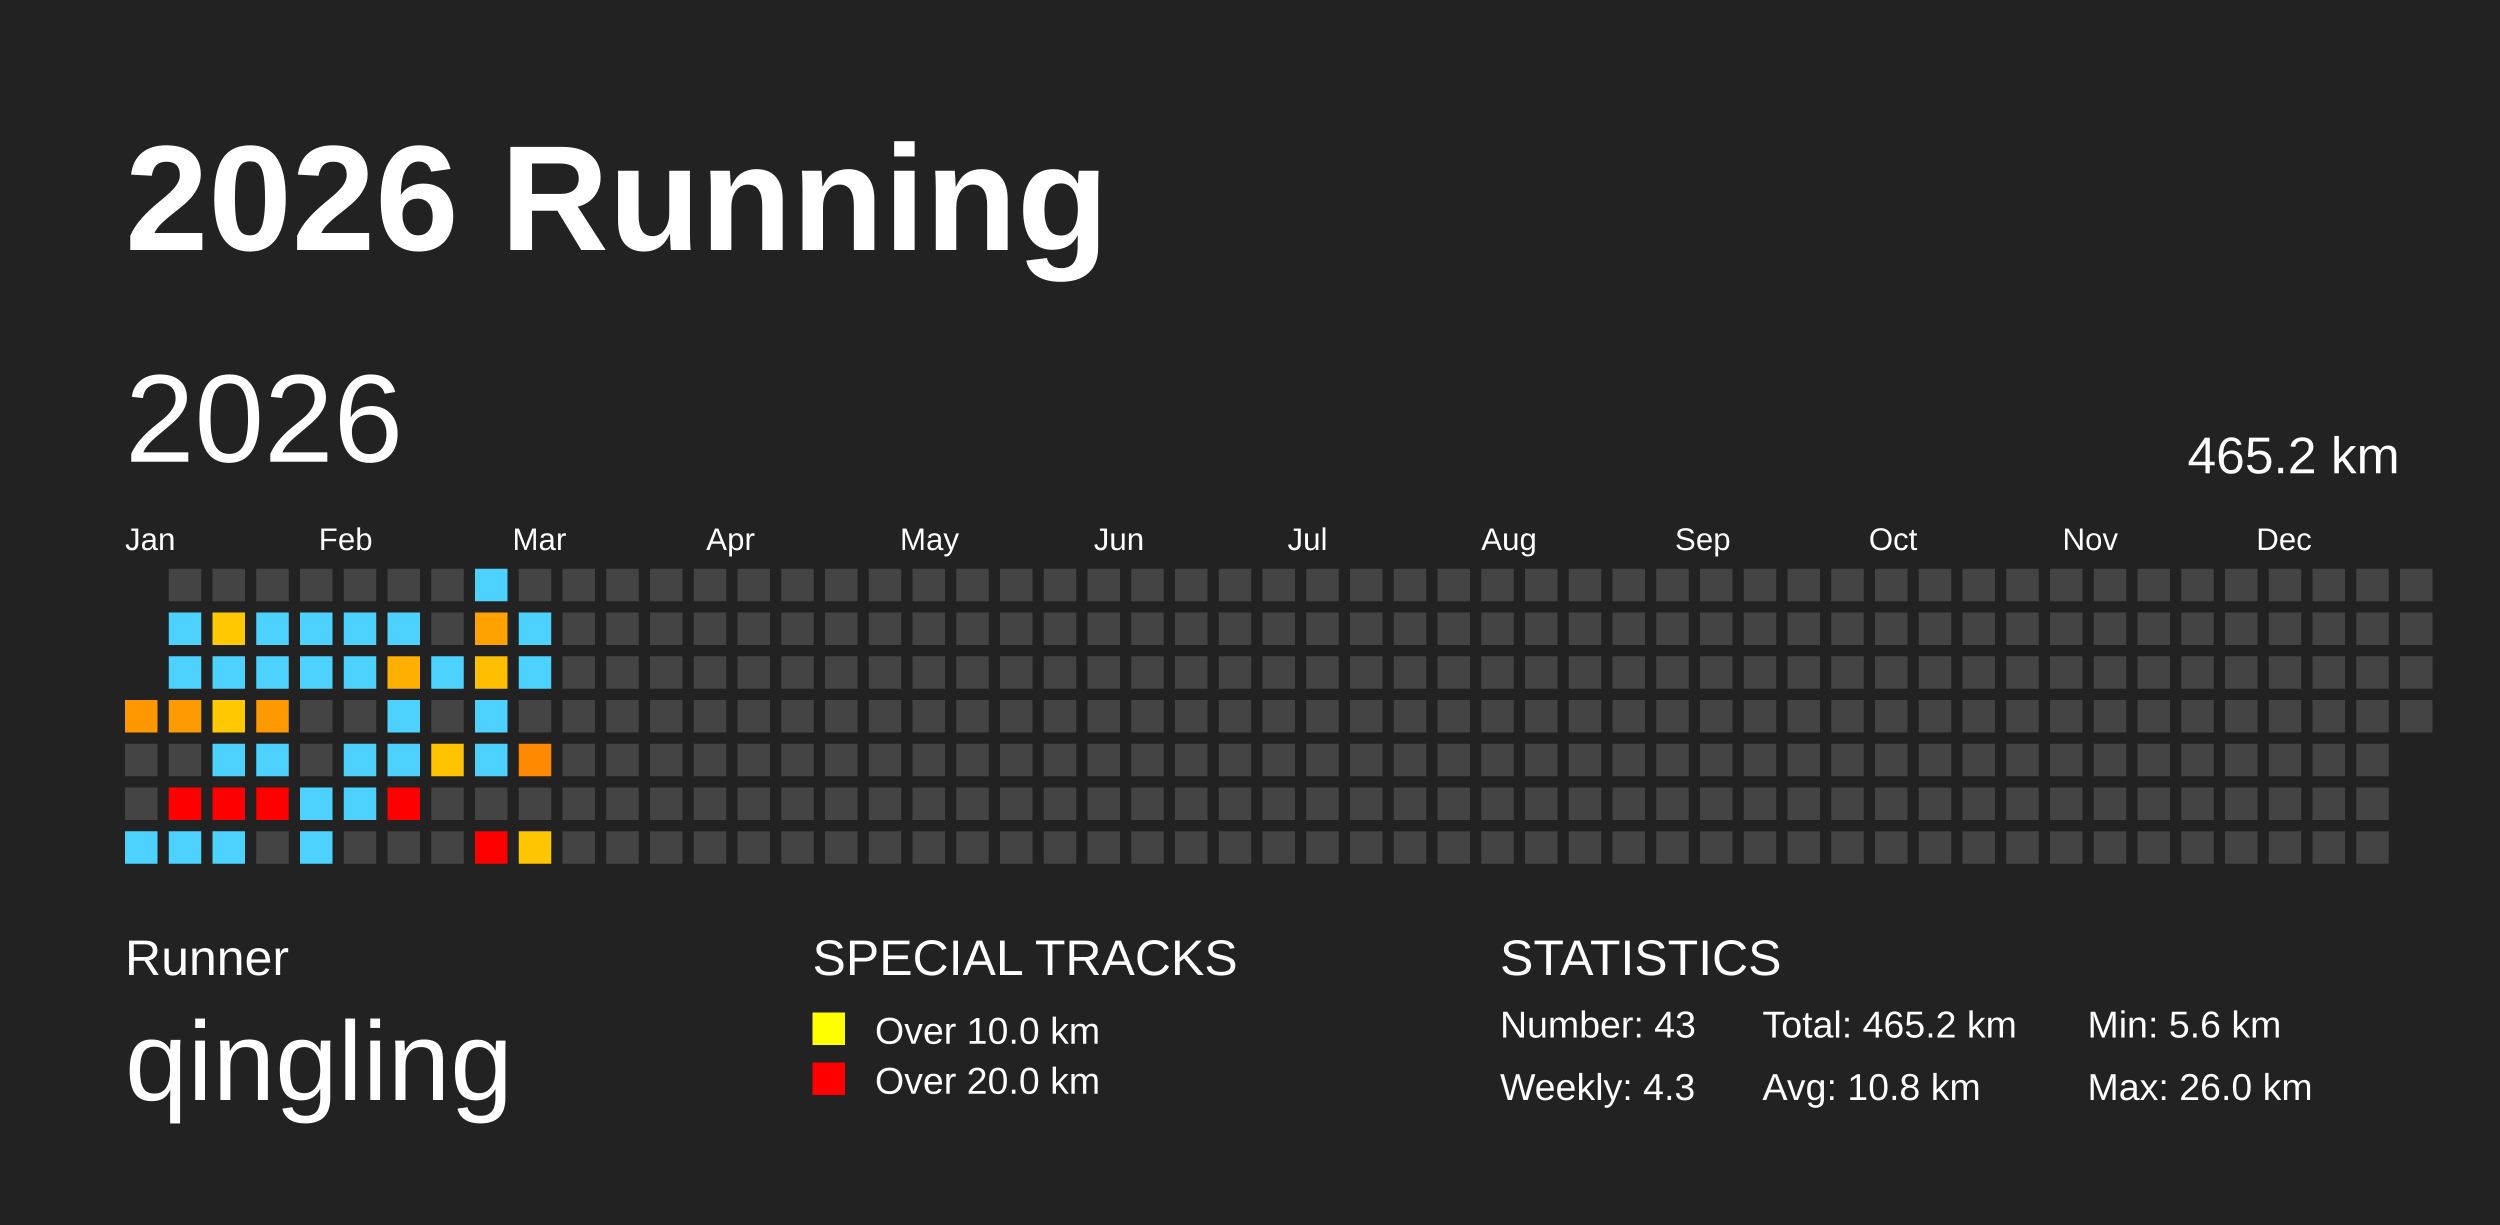
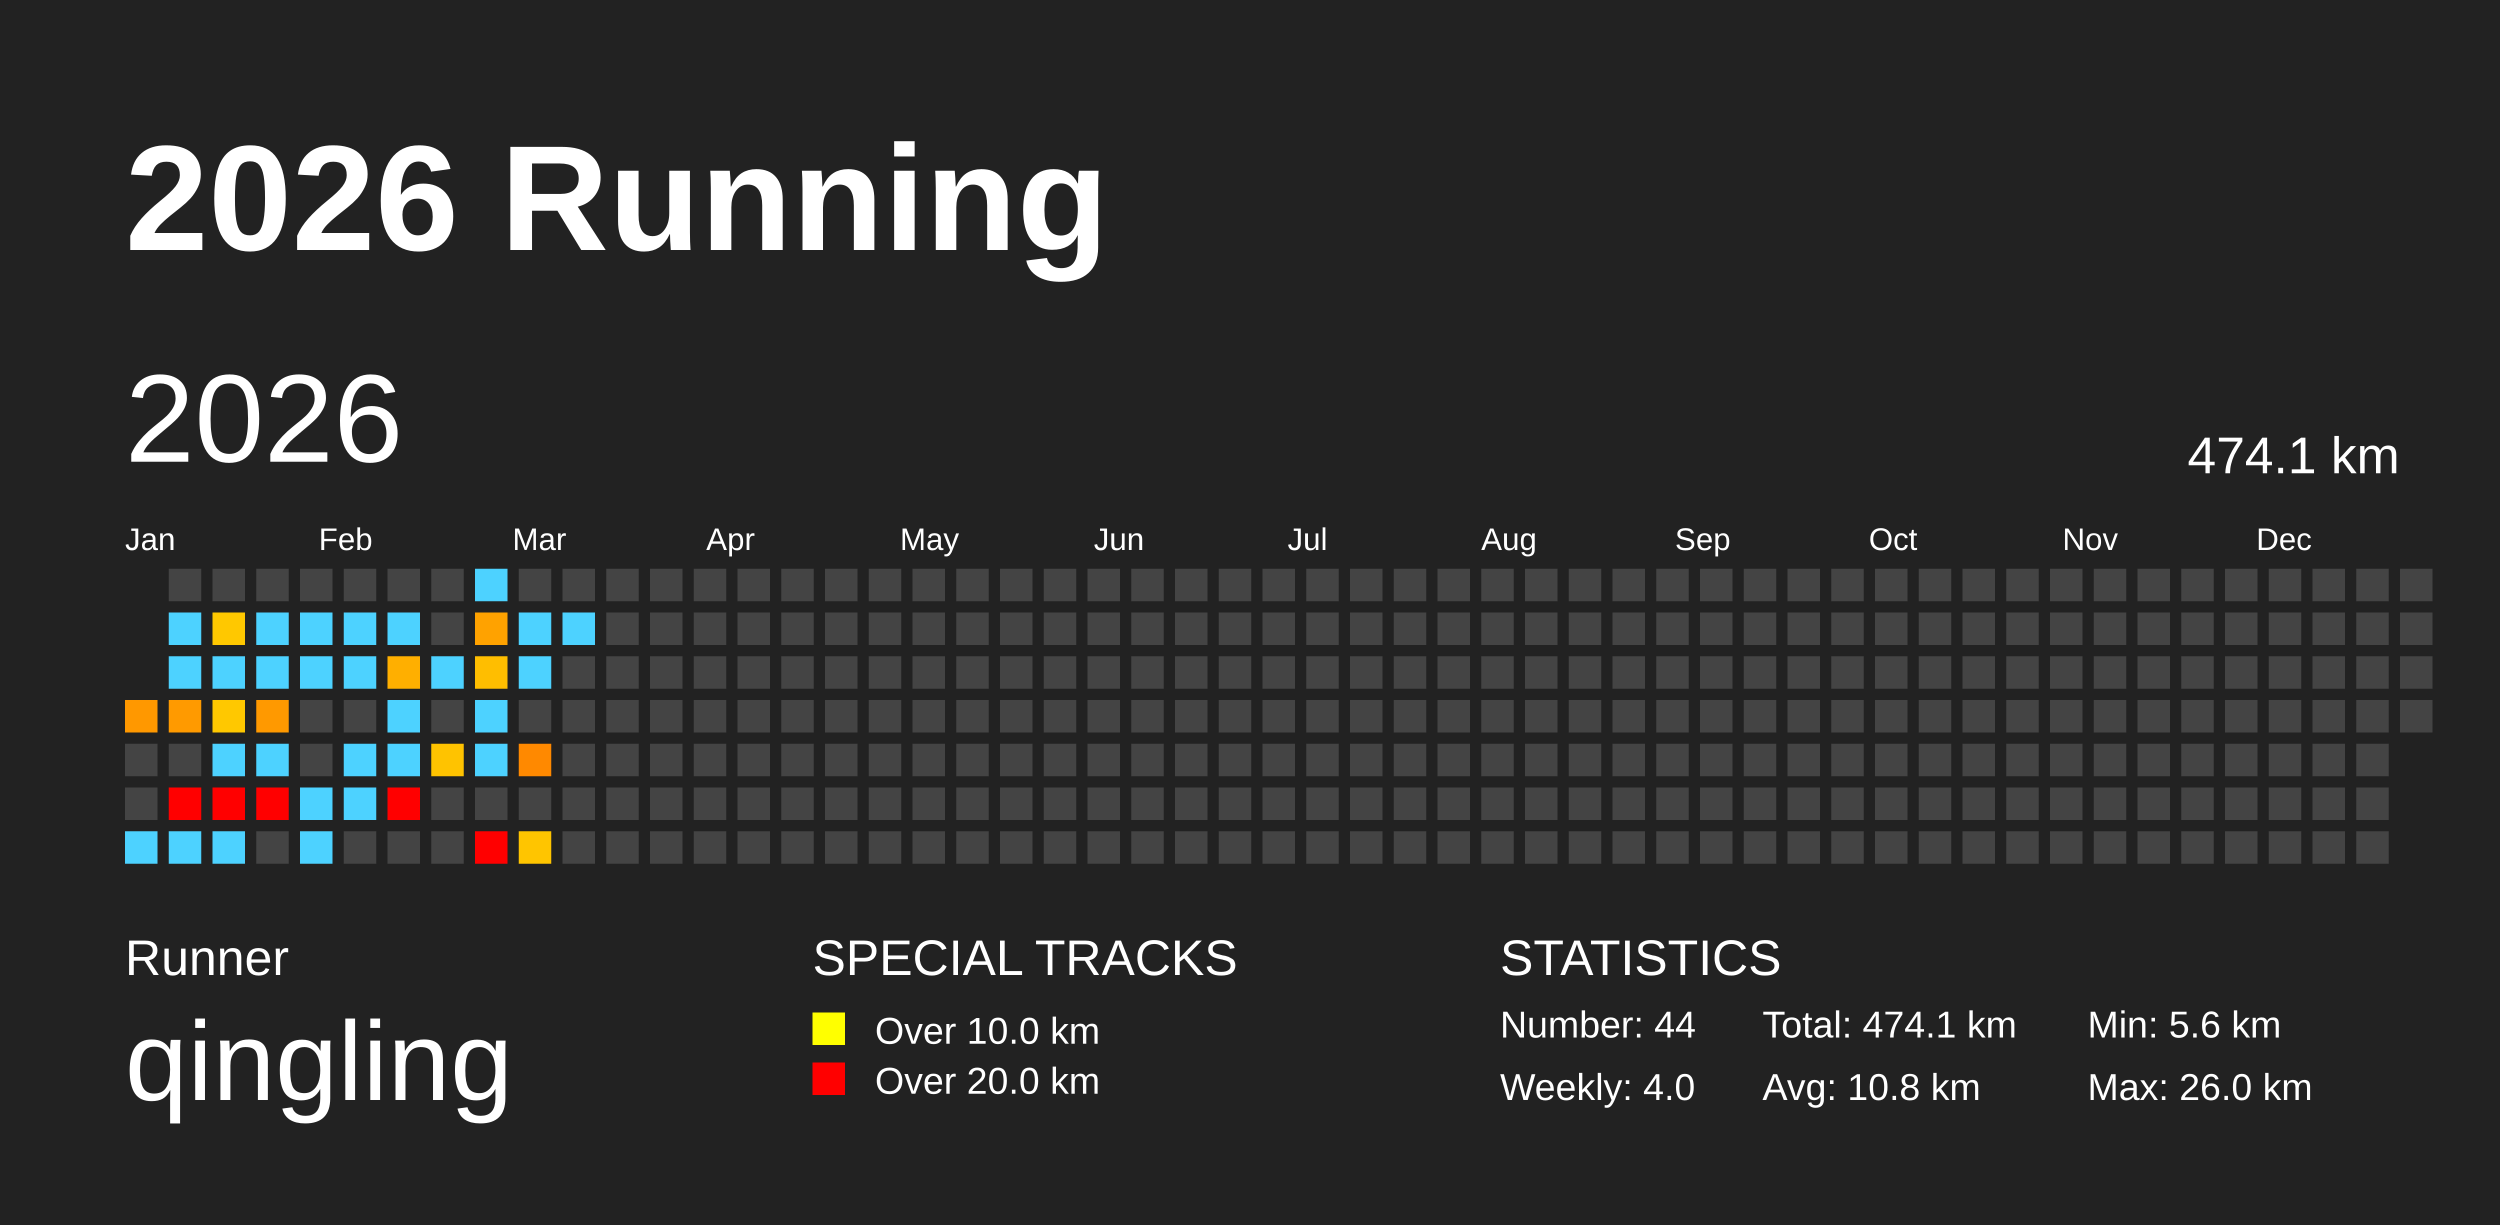
<svg xmlns="http://www.w3.org/2000/svg" baseProfile="full" height="98mm" version="1.1" viewBox="0,0,200,98" width="200mm">
  <defs />
  <rect fill="#222222" height="98" width="200" x="0" y="0" />
  <text fill="#FFFFFF" style="font-size:12px; font-family:Arial; font-weight:bold;" x="10" y="20">2026 Running</text>
  <text fill="#FFFFFF" style="font-size:4px; font-family:Arial" x="10" y="78">Runner</text>
  <text fill="#FFFFFF" style="font-size:9px; font-family:Arial" x="10" y="88">qingling</text>
  <text fill="#FFFFFF" style="font-size:4px; font-family:Arial" x="65" y="78">SPECIAL TRACKS</text>
  <rect fill="yellow" height="2.6" width="2.6" x="65" y="81" />
  <text fill="#FFFFFF" style="font-size:3px; font-family:Arial" x="70" y="83.5">Over 10.0 km</text>
  <rect fill="red" height="2.6" width="2.6" x="65" y="85" />
  <text fill="#FFFFFF" style="font-size:3px; font-family:Arial" x="70" y="87.5">Over 20.0 km</text>
  <text fill="#FFFFFF" style="font-size:4px; font-family:Arial" x="120" y="78">STATISTICS</text>
-   <text fill="#FFFFFF" style="font-size:3px; font-family:Arial" x="120" y="83">Number: 43</text>
-   <text fill="#FFFFFF" style="font-size:3px; font-family:Arial" x="120" y="88">Weekly: 4.3</text>
-   <text fill="#FFFFFF" style="font-size:3px; font-family:Arial" x="141" y="83">Total: 465.2 km</text>
+   <text fill="#FFFFFF" style="font-size:3px; font-family:Arial" x="120" y="83">Number: 44</text>
+   <text fill="#FFFFFF" style="font-size:3px; font-family:Arial" x="120" y="88">Weekly: 4.0</text>
+   <text fill="#FFFFFF" style="font-size:3px; font-family:Arial" x="141" y="83">Total: 474.1 km</text>
  <text fill="#FFFFFF" style="font-size:3px; font-family:Arial" x="141" y="88">Avg: 10.8 km</text>
  <text fill="#FFFFFF" style="font-size:3px; font-family:Arial" x="167" y="83">Min: 5.6 km</text>
  <text fill="#FFFFFF" style="font-size:3px; font-family:Arial" x="167" y="88">Max: 26.0 km</text>
  <text dominant-baseline="hanging" fill="#FFFFFF" style="font-size:10.0px; font-family:Arial;" x="10" y="30">2026</text>
-   <text dominant-baseline="hanging" fill="#FFFFFF" style="font-size:4.125px; font-family:Arial;" x="175" y="35">465.2 km</text>
+   <text dominant-baseline="hanging" fill="#FFFFFF" style="font-size:4.125px; font-family:Arial;" x="175" y="35">474.1 km</text>
  <text fill="#FFFFFF" style="font-size:2.5px; font-family:Arial" x="10.0" y="44">Jan</text>
  <text fill="#FFFFFF" style="font-size:2.5px; font-family:Arial" x="25.5" y="44">Feb</text>
  <text fill="#FFFFFF" style="font-size:2.5px; font-family:Arial" x="41.0" y="44">Mar</text>
  <text fill="#FFFFFF" style="font-size:2.5px; font-family:Arial" x="56.5" y="44">Apr</text>
  <text fill="#FFFFFF" style="font-size:2.5px; font-family:Arial" x="72.0" y="44">May</text>
  <text fill="#FFFFFF" style="font-size:2.5px; font-family:Arial" x="87.5" y="44">Jun</text>
  <text fill="#FFFFFF" style="font-size:2.5px; font-family:Arial" x="103.0" y="44">Jul</text>
  <text fill="#FFFFFF" style="font-size:2.5px; font-family:Arial" x="118.5" y="44">Aug</text>
  <text fill="#FFFFFF" style="font-size:2.5px; font-family:Arial" x="134.0" y="44">Sep</text>
  <text fill="#FFFFFF" style="font-size:2.5px; font-family:Arial" x="149.5" y="44">Oct</text>
  <text fill="#FFFFFF" style="font-size:2.5px; font-family:Arial" x="165.0" y="44">Nov</text>
  <text fill="#FFFFFF" style="font-size:2.5px; font-family:Arial" x="180.5" y="44">Dec</text>
  <rect fill="#ff9800" height="2.6" width="2.6" x="10.0" y="56.0" />
  <rect fill="#444444" height="2.6" width="2.6" x="10.0" y="59.5" />
  <rect fill="#444444" height="2.6" width="2.6" x="10.0" y="63.0" />
  <rect fill="#4dd2ff" height="2.6" width="2.6" x="10.0" y="66.5" />
  <rect fill="#444444" height="2.6" width="2.6" x="13.5" y="45.5" />
  <rect fill="#4dd2ff" height="2.6" width="2.6" x="13.5" y="49.0" />
  <rect fill="#4dd2ff" height="2.6" width="2.6" x="13.5" y="52.5" />
  <rect fill="#ff9a00" height="2.6" width="2.6" x="13.5" y="56.0" />
  <rect fill="#444444" height="2.6" width="2.6" x="13.5" y="59.5" />
  <rect fill="red" height="2.6" width="2.6" x="13.5" y="63.0" />
  <rect fill="#4dd2ff" height="2.6" width="2.6" x="13.5" y="66.5" />
  <rect fill="#444444" height="2.6" width="2.6" x="17.0" y="45.5" />
  <rect fill="#ffc800" height="2.6" width="2.6" x="17.0" y="49.0" />
  <rect fill="#4dd2ff" height="2.6" width="2.6" x="17.0" y="52.5" />
  <rect fill="#ffc800" height="2.6" width="2.6" x="17.0" y="56.0" />
  <rect fill="#4dd2ff" height="2.6" width="2.6" x="17.0" y="59.5" />
  <rect fill="red" height="2.6" width="2.6" x="17.0" y="63.0" />
  <rect fill="#4dd2ff" height="2.6" width="2.6" x="17.0" y="66.5" />
  <rect fill="#444444" height="2.6" width="2.6" x="20.5" y="45.5" />
  <rect fill="#4dd2ff" height="2.6" width="2.6" x="20.5" y="49.0" />
  <rect fill="#4dd2ff" height="2.6" width="2.6" x="20.5" y="52.5" />
  <rect fill="#ff9900" height="2.6" width="2.6" x="20.5" y="56.0" />
  <rect fill="#4dd2ff" height="2.6" width="2.6" x="20.5" y="59.5" />
  <rect fill="red" height="2.6" width="2.6" x="20.5" y="63.0" />
  <rect fill="#444444" height="2.6" width="2.6" x="20.5" y="66.5" />
  <rect fill="#444444" height="2.6" width="2.6" x="24.0" y="45.5" />
  <rect fill="#4dd2ff" height="2.6" width="2.6" x="24.0" y="49.0" />
  <rect fill="#4dd2ff" height="2.6" width="2.6" x="24.0" y="52.5" />
  <rect fill="#444444" height="2.6" width="2.6" x="24.0" y="56.0" />
  <rect fill="#444444" height="2.6" width="2.6" x="24.0" y="59.5" />
  <rect fill="#4dd2ff" height="2.6" width="2.6" x="24.0" y="63.0" />
  <rect fill="#4dd2ff" height="2.6" width="2.6" x="24.0" y="66.5" />
  <rect fill="#444444" height="2.6" width="2.6" x="27.5" y="45.5" />
  <rect fill="#4dd2ff" height="2.6" width="2.6" x="27.5" y="49.0" />
  <rect fill="#4dd2ff" height="2.6" width="2.6" x="27.5" y="52.5" />
  <rect fill="#444444" height="2.6" width="2.6" x="27.5" y="56.0" />
  <rect fill="#4dd2ff" height="2.6" width="2.6" x="27.5" y="59.5" />
  <rect fill="#4dd2ff" height="2.6" width="2.6" x="27.5" y="63.0" />
  <rect fill="#444444" height="2.6" width="2.6" x="27.5" y="66.5" />
  <rect fill="#444444" height="2.6" width="2.6" x="31.0" y="45.5" />
  <rect fill="#4dd2ff" height="2.6" width="2.6" x="31.0" y="49.0" />
  <rect fill="#ffaf00" height="2.6" width="2.6" x="31.0" y="52.5" />
  <rect fill="#4dd2ff" height="2.6" width="2.6" x="31.0" y="56.0" />
  <rect fill="#4dd2ff" height="2.6" width="2.6" x="31.0" y="59.5" />
  <rect fill="red" height="2.6" width="2.6" x="31.0" y="63.0" />
  <rect fill="#444444" height="2.6" width="2.6" x="31.0" y="66.5" />
  <rect fill="#444444" height="2.6" width="2.6" x="34.5" y="45.5" />
  <rect fill="#444444" height="2.6" width="2.6" x="34.5" y="49.0" />
  <rect fill="#4dd2ff" height="2.6" width="2.6" x="34.5" y="52.5" />
  <rect fill="#444444" height="2.6" width="2.6" x="34.5" y="56.0" />
  <rect fill="#ffc300" height="2.6" width="2.6" x="34.5" y="59.5" />
  <rect fill="#444444" height="2.6" width="2.6" x="34.5" y="63.0" />
  <rect fill="#444444" height="2.6" width="2.6" x="34.5" y="66.5" />
  <rect fill="#4dd2ff" height="2.6" width="2.6" x="38.0" y="45.5" />
  <rect fill="#ffa200" height="2.6" width="2.6" x="38.0" y="49.0" />
  <rect fill="#ffbe00" height="2.6" width="2.6" x="38.0" y="52.5" />
  <rect fill="#4dd2ff" height="2.6" width="2.6" x="38.0" y="56.0" />
  <rect fill="#4dd2ff" height="2.6" width="2.6" x="38.0" y="59.5" />
  <rect fill="#444444" height="2.6" width="2.6" x="38.0" y="63.0" />
  <rect fill="red" height="2.6" width="2.6" x="38.0" y="66.5" />
  <rect fill="#444444" height="2.6" width="2.6" x="41.5" y="45.5" />
  <rect fill="#4dd2ff" height="2.6" width="2.6" x="41.5" y="49.0" />
  <rect fill="#4dd2ff" height="2.6" width="2.6" x="41.5" y="52.5" />
  <rect fill="#444444" height="2.6" width="2.6" x="41.5" y="56.0" />
  <rect fill="#ff8900" height="2.6" width="2.6" x="41.5" y="59.5" />
  <rect fill="#444444" height="2.6" width="2.6" x="41.5" y="63.0" />
  <rect fill="#ffc500" height="2.6" width="2.6" x="41.5" y="66.5" />
  <rect fill="#444444" height="2.6" width="2.6" x="45.0" y="45.5" />
-   <rect fill="#444444" height="2.6" width="2.6" x="45.0" y="49.0" />
+   <rect fill="#4dd2ff" height="2.6" width="2.6" x="45.0" y="49.0" />
  <rect fill="#444444" height="2.6" width="2.6" x="45.0" y="52.5" />
  <rect fill="#444444" height="2.6" width="2.6" x="45.0" y="56.0" />
  <rect fill="#444444" height="2.6" width="2.6" x="45.0" y="59.5" />
  <rect fill="#444444" height="2.6" width="2.6" x="45.0" y="63.0" />
  <rect fill="#444444" height="2.6" width="2.6" x="45.0" y="66.5" />
  <rect fill="#444444" height="2.6" width="2.6" x="48.5" y="45.5" />
  <rect fill="#444444" height="2.6" width="2.6" x="48.5" y="49.0" />
  <rect fill="#444444" height="2.6" width="2.6" x="48.5" y="52.5" />
  <rect fill="#444444" height="2.6" width="2.6" x="48.5" y="56.0" />
  <rect fill="#444444" height="2.6" width="2.6" x="48.5" y="59.5" />
  <rect fill="#444444" height="2.6" width="2.6" x="48.5" y="63.0" />
  <rect fill="#444444" height="2.6" width="2.6" x="48.5" y="66.5" />
  <rect fill="#444444" height="2.6" width="2.6" x="52.0" y="45.5" />
  <rect fill="#444444" height="2.6" width="2.6" x="52.0" y="49.0" />
  <rect fill="#444444" height="2.6" width="2.6" x="52.0" y="52.5" />
  <rect fill="#444444" height="2.6" width="2.6" x="52.0" y="56.0" />
  <rect fill="#444444" height="2.6" width="2.6" x="52.0" y="59.5" />
  <rect fill="#444444" height="2.6" width="2.6" x="52.0" y="63.0" />
  <rect fill="#444444" height="2.6" width="2.6" x="52.0" y="66.5" />
  <rect fill="#444444" height="2.6" width="2.6" x="55.5" y="45.5" />
  <rect fill="#444444" height="2.6" width="2.6" x="55.5" y="49.0" />
  <rect fill="#444444" height="2.6" width="2.6" x="55.5" y="52.5" />
  <rect fill="#444444" height="2.6" width="2.6" x="55.5" y="56.0" />
  <rect fill="#444444" height="2.6" width="2.6" x="55.5" y="59.5" />
  <rect fill="#444444" height="2.6" width="2.6" x="55.5" y="63.0" />
  <rect fill="#444444" height="2.6" width="2.6" x="55.5" y="66.5" />
  <rect fill="#444444" height="2.6" width="2.6" x="59.0" y="45.5" />
  <rect fill="#444444" height="2.6" width="2.6" x="59.0" y="49.0" />
  <rect fill="#444444" height="2.6" width="2.6" x="59.0" y="52.5" />
  <rect fill="#444444" height="2.6" width="2.6" x="59.0" y="56.0" />
  <rect fill="#444444" height="2.6" width="2.6" x="59.0" y="59.5" />
  <rect fill="#444444" height="2.6" width="2.6" x="59.0" y="63.0" />
  <rect fill="#444444" height="2.6" width="2.6" x="59.0" y="66.5" />
  <rect fill="#444444" height="2.6" width="2.6" x="62.5" y="45.5" />
  <rect fill="#444444" height="2.6" width="2.6" x="62.5" y="49.0" />
  <rect fill="#444444" height="2.6" width="2.6" x="62.5" y="52.5" />
  <rect fill="#444444" height="2.6" width="2.6" x="62.5" y="56.0" />
  <rect fill="#444444" height="2.6" width="2.6" x="62.5" y="59.5" />
  <rect fill="#444444" height="2.6" width="2.6" x="62.5" y="63.0" />
  <rect fill="#444444" height="2.6" width="2.6" x="62.5" y="66.5" />
  <rect fill="#444444" height="2.6" width="2.6" x="66.0" y="45.5" />
  <rect fill="#444444" height="2.6" width="2.6" x="66.0" y="49.0" />
  <rect fill="#444444" height="2.6" width="2.6" x="66.0" y="52.5" />
  <rect fill="#444444" height="2.6" width="2.6" x="66.0" y="56.0" />
  <rect fill="#444444" height="2.6" width="2.6" x="66.0" y="59.5" />
  <rect fill="#444444" height="2.6" width="2.6" x="66.0" y="63.0" />
  <rect fill="#444444" height="2.6" width="2.6" x="66.0" y="66.5" />
  <rect fill="#444444" height="2.6" width="2.6" x="69.5" y="45.5" />
  <rect fill="#444444" height="2.6" width="2.6" x="69.5" y="49.0" />
  <rect fill="#444444" height="2.6" width="2.6" x="69.5" y="52.5" />
  <rect fill="#444444" height="2.6" width="2.6" x="69.5" y="56.0" />
  <rect fill="#444444" height="2.6" width="2.6" x="69.5" y="59.5" />
  <rect fill="#444444" height="2.6" width="2.6" x="69.5" y="63.0" />
  <rect fill="#444444" height="2.6" width="2.6" x="69.5" y="66.5" />
  <rect fill="#444444" height="2.6" width="2.6" x="73.0" y="45.5" />
  <rect fill="#444444" height="2.6" width="2.6" x="73.0" y="49.0" />
  <rect fill="#444444" height="2.6" width="2.6" x="73.0" y="52.5" />
  <rect fill="#444444" height="2.6" width="2.6" x="73.0" y="56.0" />
  <rect fill="#444444" height="2.6" width="2.6" x="73.0" y="59.5" />
  <rect fill="#444444" height="2.6" width="2.6" x="73.0" y="63.0" />
  <rect fill="#444444" height="2.6" width="2.6" x="73.0" y="66.5" />
  <rect fill="#444444" height="2.6" width="2.6" x="76.5" y="45.5" />
  <rect fill="#444444" height="2.6" width="2.6" x="76.5" y="49.0" />
  <rect fill="#444444" height="2.6" width="2.6" x="76.5" y="52.5" />
  <rect fill="#444444" height="2.6" width="2.6" x="76.5" y="56.0" />
  <rect fill="#444444" height="2.6" width="2.6" x="76.5" y="59.5" />
  <rect fill="#444444" height="2.6" width="2.6" x="76.5" y="63.0" />
  <rect fill="#444444" height="2.6" width="2.6" x="76.5" y="66.5" />
  <rect fill="#444444" height="2.6" width="2.6" x="80.0" y="45.5" />
  <rect fill="#444444" height="2.6" width="2.6" x="80.0" y="49.0" />
  <rect fill="#444444" height="2.6" width="2.6" x="80.0" y="52.5" />
  <rect fill="#444444" height="2.6" width="2.6" x="80.0" y="56.0" />
  <rect fill="#444444" height="2.6" width="2.6" x="80.0" y="59.5" />
  <rect fill="#444444" height="2.6" width="2.6" x="80.0" y="63.0" />
  <rect fill="#444444" height="2.6" width="2.6" x="80.0" y="66.5" />
  <rect fill="#444444" height="2.6" width="2.6" x="83.5" y="45.5" />
  <rect fill="#444444" height="2.6" width="2.6" x="83.5" y="49.0" />
  <rect fill="#444444" height="2.6" width="2.6" x="83.5" y="52.5" />
  <rect fill="#444444" height="2.6" width="2.6" x="83.5" y="56.0" />
  <rect fill="#444444" height="2.6" width="2.6" x="83.5" y="59.5" />
  <rect fill="#444444" height="2.6" width="2.6" x="83.5" y="63.0" />
  <rect fill="#444444" height="2.6" width="2.6" x="83.5" y="66.5" />
  <rect fill="#444444" height="2.6" width="2.6" x="87.0" y="45.5" />
  <rect fill="#444444" height="2.6" width="2.6" x="87.0" y="49.0" />
  <rect fill="#444444" height="2.6" width="2.6" x="87.0" y="52.5" />
  <rect fill="#444444" height="2.6" width="2.6" x="87.0" y="56.0" />
  <rect fill="#444444" height="2.6" width="2.6" x="87.0" y="59.5" />
  <rect fill="#444444" height="2.6" width="2.6" x="87.0" y="63.0" />
  <rect fill="#444444" height="2.6" width="2.6" x="87.0" y="66.5" />
  <rect fill="#444444" height="2.6" width="2.6" x="90.5" y="45.5" />
  <rect fill="#444444" height="2.6" width="2.6" x="90.5" y="49.0" />
  <rect fill="#444444" height="2.6" width="2.6" x="90.5" y="52.5" />
  <rect fill="#444444" height="2.6" width="2.6" x="90.5" y="56.0" />
  <rect fill="#444444" height="2.6" width="2.6" x="90.5" y="59.5" />
  <rect fill="#444444" height="2.6" width="2.6" x="90.5" y="63.0" />
  <rect fill="#444444" height="2.6" width="2.6" x="90.5" y="66.5" />
  <rect fill="#444444" height="2.6" width="2.6" x="94.0" y="45.5" />
  <rect fill="#444444" height="2.6" width="2.6" x="94.0" y="49.0" />
  <rect fill="#444444" height="2.6" width="2.6" x="94.0" y="52.5" />
  <rect fill="#444444" height="2.6" width="2.6" x="94.0" y="56.0" />
  <rect fill="#444444" height="2.6" width="2.6" x="94.0" y="59.5" />
  <rect fill="#444444" height="2.6" width="2.6" x="94.0" y="63.0" />
  <rect fill="#444444" height="2.6" width="2.6" x="94.0" y="66.5" />
  <rect fill="#444444" height="2.6" width="2.6" x="97.5" y="45.5" />
  <rect fill="#444444" height="2.6" width="2.6" x="97.5" y="49.0" />
  <rect fill="#444444" height="2.6" width="2.6" x="97.5" y="52.5" />
  <rect fill="#444444" height="2.6" width="2.6" x="97.5" y="56.0" />
  <rect fill="#444444" height="2.6" width="2.6" x="97.5" y="59.5" />
  <rect fill="#444444" height="2.6" width="2.6" x="97.5" y="63.0" />
  <rect fill="#444444" height="2.6" width="2.6" x="97.5" y="66.5" />
  <rect fill="#444444" height="2.6" width="2.6" x="101.0" y="45.5" />
  <rect fill="#444444" height="2.6" width="2.6" x="101.0" y="49.0" />
  <rect fill="#444444" height="2.6" width="2.6" x="101.0" y="52.5" />
  <rect fill="#444444" height="2.6" width="2.6" x="101.0" y="56.0" />
  <rect fill="#444444" height="2.6" width="2.6" x="101.0" y="59.5" />
  <rect fill="#444444" height="2.6" width="2.6" x="101.0" y="63.0" />
  <rect fill="#444444" height="2.6" width="2.6" x="101.0" y="66.5" />
  <rect fill="#444444" height="2.6" width="2.6" x="104.5" y="45.5" />
  <rect fill="#444444" height="2.6" width="2.6" x="104.5" y="49.0" />
  <rect fill="#444444" height="2.6" width="2.6" x="104.5" y="52.5" />
  <rect fill="#444444" height="2.6" width="2.6" x="104.5" y="56.0" />
  <rect fill="#444444" height="2.6" width="2.6" x="104.5" y="59.5" />
  <rect fill="#444444" height="2.6" width="2.6" x="104.5" y="63.0" />
  <rect fill="#444444" height="2.6" width="2.6" x="104.5" y="66.5" />
  <rect fill="#444444" height="2.6" width="2.6" x="108.0" y="45.5" />
  <rect fill="#444444" height="2.6" width="2.6" x="108.0" y="49.0" />
  <rect fill="#444444" height="2.6" width="2.6" x="108.0" y="52.5" />
  <rect fill="#444444" height="2.6" width="2.6" x="108.0" y="56.0" />
  <rect fill="#444444" height="2.6" width="2.6" x="108.0" y="59.5" />
  <rect fill="#444444" height="2.6" width="2.6" x="108.0" y="63.0" />
  <rect fill="#444444" height="2.6" width="2.6" x="108.0" y="66.5" />
  <rect fill="#444444" height="2.6" width="2.6" x="111.5" y="45.5" />
  <rect fill="#444444" height="2.6" width="2.6" x="111.5" y="49.0" />
  <rect fill="#444444" height="2.6" width="2.6" x="111.5" y="52.5" />
  <rect fill="#444444" height="2.6" width="2.6" x="111.5" y="56.0" />
  <rect fill="#444444" height="2.6" width="2.6" x="111.5" y="59.5" />
  <rect fill="#444444" height="2.6" width="2.6" x="111.5" y="63.0" />
  <rect fill="#444444" height="2.6" width="2.6" x="111.5" y="66.5" />
  <rect fill="#444444" height="2.6" width="2.6" x="115.0" y="45.5" />
  <rect fill="#444444" height="2.6" width="2.6" x="115.0" y="49.0" />
  <rect fill="#444444" height="2.6" width="2.6" x="115.0" y="52.5" />
  <rect fill="#444444" height="2.6" width="2.6" x="115.0" y="56.0" />
  <rect fill="#444444" height="2.6" width="2.6" x="115.0" y="59.5" />
  <rect fill="#444444" height="2.6" width="2.6" x="115.0" y="63.0" />
  <rect fill="#444444" height="2.6" width="2.6" x="115.0" y="66.5" />
  <rect fill="#444444" height="2.6" width="2.6" x="118.5" y="45.5" />
  <rect fill="#444444" height="2.6" width="2.6" x="118.5" y="49.0" />
  <rect fill="#444444" height="2.6" width="2.6" x="118.5" y="52.5" />
  <rect fill="#444444" height="2.6" width="2.6" x="118.5" y="56.0" />
  <rect fill="#444444" height="2.6" width="2.6" x="118.5" y="59.5" />
  <rect fill="#444444" height="2.6" width="2.6" x="118.5" y="63.0" />
  <rect fill="#444444" height="2.6" width="2.6" x="118.5" y="66.5" />
  <rect fill="#444444" height="2.6" width="2.6" x="122.0" y="45.5" />
  <rect fill="#444444" height="2.6" width="2.6" x="122.0" y="49.0" />
  <rect fill="#444444" height="2.6" width="2.6" x="122.0" y="52.5" />
  <rect fill="#444444" height="2.6" width="2.6" x="122.0" y="56.0" />
  <rect fill="#444444" height="2.6" width="2.6" x="122.0" y="59.5" />
  <rect fill="#444444" height="2.6" width="2.6" x="122.0" y="63.0" />
  <rect fill="#444444" height="2.6" width="2.6" x="122.0" y="66.5" />
  <rect fill="#444444" height="2.6" width="2.6" x="125.5" y="45.5" />
  <rect fill="#444444" height="2.6" width="2.6" x="125.5" y="49.0" />
  <rect fill="#444444" height="2.6" width="2.6" x="125.5" y="52.5" />
  <rect fill="#444444" height="2.6" width="2.6" x="125.5" y="56.0" />
  <rect fill="#444444" height="2.6" width="2.6" x="125.5" y="59.5" />
  <rect fill="#444444" height="2.6" width="2.6" x="125.5" y="63.0" />
  <rect fill="#444444" height="2.6" width="2.6" x="125.5" y="66.5" />
  <rect fill="#444444" height="2.6" width="2.6" x="129.0" y="45.5" />
  <rect fill="#444444" height="2.6" width="2.6" x="129.0" y="49.0" />
  <rect fill="#444444" height="2.6" width="2.6" x="129.0" y="52.5" />
  <rect fill="#444444" height="2.6" width="2.6" x="129.0" y="56.0" />
  <rect fill="#444444" height="2.6" width="2.6" x="129.0" y="59.5" />
  <rect fill="#444444" height="2.6" width="2.6" x="129.0" y="63.0" />
  <rect fill="#444444" height="2.6" width="2.6" x="129.0" y="66.5" />
  <rect fill="#444444" height="2.6" width="2.6" x="132.5" y="45.5" />
  <rect fill="#444444" height="2.6" width="2.6" x="132.5" y="49.0" />
  <rect fill="#444444" height="2.6" width="2.6" x="132.5" y="52.5" />
  <rect fill="#444444" height="2.6" width="2.6" x="132.5" y="56.0" />
  <rect fill="#444444" height="2.6" width="2.6" x="132.5" y="59.5" />
  <rect fill="#444444" height="2.6" width="2.6" x="132.5" y="63.0" />
  <rect fill="#444444" height="2.6" width="2.6" x="132.5" y="66.5" />
  <rect fill="#444444" height="2.6" width="2.6" x="136.0" y="45.5" />
  <rect fill="#444444" height="2.6" width="2.6" x="136.0" y="49.0" />
  <rect fill="#444444" height="2.6" width="2.6" x="136.0" y="52.5" />
  <rect fill="#444444" height="2.6" width="2.6" x="136.0" y="56.0" />
  <rect fill="#444444" height="2.6" width="2.6" x="136.0" y="59.5" />
  <rect fill="#444444" height="2.6" width="2.6" x="136.0" y="63.0" />
  <rect fill="#444444" height="2.6" width="2.6" x="136.0" y="66.5" />
  <rect fill="#444444" height="2.6" width="2.6" x="139.5" y="45.5" />
  <rect fill="#444444" height="2.6" width="2.6" x="139.5" y="49.0" />
  <rect fill="#444444" height="2.6" width="2.6" x="139.5" y="52.5" />
  <rect fill="#444444" height="2.6" width="2.6" x="139.5" y="56.0" />
  <rect fill="#444444" height="2.6" width="2.6" x="139.5" y="59.5" />
  <rect fill="#444444" height="2.6" width="2.6" x="139.5" y="63.0" />
  <rect fill="#444444" height="2.6" width="2.6" x="139.5" y="66.5" />
  <rect fill="#444444" height="2.6" width="2.6" x="143.0" y="45.5" />
  <rect fill="#444444" height="2.6" width="2.6" x="143.0" y="49.0" />
  <rect fill="#444444" height="2.6" width="2.6" x="143.0" y="52.5" />
  <rect fill="#444444" height="2.6" width="2.6" x="143.0" y="56.0" />
  <rect fill="#444444" height="2.6" width="2.6" x="143.0" y="59.5" />
  <rect fill="#444444" height="2.6" width="2.6" x="143.0" y="63.0" />
  <rect fill="#444444" height="2.6" width="2.6" x="143.0" y="66.5" />
  <rect fill="#444444" height="2.6" width="2.6" x="146.5" y="45.5" />
  <rect fill="#444444" height="2.6" width="2.6" x="146.5" y="49.0" />
  <rect fill="#444444" height="2.6" width="2.6" x="146.5" y="52.5" />
  <rect fill="#444444" height="2.6" width="2.6" x="146.5" y="56.0" />
  <rect fill="#444444" height="2.6" width="2.6" x="146.5" y="59.5" />
  <rect fill="#444444" height="2.6" width="2.6" x="146.5" y="63.0" />
  <rect fill="#444444" height="2.6" width="2.6" x="146.5" y="66.5" />
  <rect fill="#444444" height="2.6" width="2.6" x="150.0" y="45.5" />
  <rect fill="#444444" height="2.6" width="2.6" x="150.0" y="49.0" />
  <rect fill="#444444" height="2.6" width="2.6" x="150.0" y="52.5" />
  <rect fill="#444444" height="2.6" width="2.6" x="150.0" y="56.0" />
  <rect fill="#444444" height="2.6" width="2.6" x="150.0" y="59.5" />
  <rect fill="#444444" height="2.6" width="2.6" x="150.0" y="63.0" />
  <rect fill="#444444" height="2.6" width="2.6" x="150.0" y="66.5" />
  <rect fill="#444444" height="2.6" width="2.6" x="153.5" y="45.5" />
  <rect fill="#444444" height="2.6" width="2.6" x="153.5" y="49.0" />
  <rect fill="#444444" height="2.6" width="2.6" x="153.5" y="52.5" />
  <rect fill="#444444" height="2.6" width="2.6" x="153.5" y="56.0" />
  <rect fill="#444444" height="2.6" width="2.6" x="153.5" y="59.5" />
  <rect fill="#444444" height="2.6" width="2.6" x="153.5" y="63.0" />
  <rect fill="#444444" height="2.6" width="2.6" x="153.5" y="66.5" />
  <rect fill="#444444" height="2.6" width="2.6" x="157.0" y="45.5" />
  <rect fill="#444444" height="2.6" width="2.6" x="157.0" y="49.0" />
  <rect fill="#444444" height="2.6" width="2.6" x="157.0" y="52.5" />
  <rect fill="#444444" height="2.6" width="2.6" x="157.0" y="56.0" />
  <rect fill="#444444" height="2.6" width="2.6" x="157.0" y="59.5" />
  <rect fill="#444444" height="2.6" width="2.6" x="157.0" y="63.0" />
  <rect fill="#444444" height="2.6" width="2.6" x="157.0" y="66.5" />
  <rect fill="#444444" height="2.6" width="2.6" x="160.5" y="45.5" />
  <rect fill="#444444" height="2.6" width="2.6" x="160.5" y="49.0" />
  <rect fill="#444444" height="2.6" width="2.6" x="160.5" y="52.5" />
  <rect fill="#444444" height="2.6" width="2.6" x="160.5" y="56.0" />
  <rect fill="#444444" height="2.6" width="2.6" x="160.5" y="59.5" />
  <rect fill="#444444" height="2.6" width="2.6" x="160.5" y="63.0" />
  <rect fill="#444444" height="2.6" width="2.6" x="160.5" y="66.5" />
  <rect fill="#444444" height="2.6" width="2.6" x="164.0" y="45.5" />
  <rect fill="#444444" height="2.6" width="2.6" x="164.0" y="49.0" />
  <rect fill="#444444" height="2.6" width="2.6" x="164.0" y="52.5" />
  <rect fill="#444444" height="2.6" width="2.6" x="164.0" y="56.0" />
  <rect fill="#444444" height="2.6" width="2.6" x="164.0" y="59.5" />
  <rect fill="#444444" height="2.6" width="2.6" x="164.0" y="63.0" />
  <rect fill="#444444" height="2.6" width="2.6" x="164.0" y="66.5" />
  <rect fill="#444444" height="2.6" width="2.6" x="167.5" y="45.5" />
  <rect fill="#444444" height="2.6" width="2.6" x="167.5" y="49.0" />
  <rect fill="#444444" height="2.6" width="2.6" x="167.5" y="52.5" />
  <rect fill="#444444" height="2.6" width="2.6" x="167.5" y="56.0" />
  <rect fill="#444444" height="2.6" width="2.6" x="167.5" y="59.5" />
  <rect fill="#444444" height="2.6" width="2.6" x="167.5" y="63.0" />
  <rect fill="#444444" height="2.6" width="2.6" x="167.5" y="66.5" />
  <rect fill="#444444" height="2.6" width="2.6" x="171.0" y="45.5" />
  <rect fill="#444444" height="2.6" width="2.6" x="171.0" y="49.0" />
  <rect fill="#444444" height="2.6" width="2.6" x="171.0" y="52.5" />
  <rect fill="#444444" height="2.6" width="2.6" x="171.0" y="56.0" />
  <rect fill="#444444" height="2.6" width="2.6" x="171.0" y="59.5" />
  <rect fill="#444444" height="2.6" width="2.6" x="171.0" y="63.0" />
  <rect fill="#444444" height="2.6" width="2.6" x="171.0" y="66.5" />
  <rect fill="#444444" height="2.6" width="2.6" x="174.5" y="45.5" />
  <rect fill="#444444" height="2.6" width="2.6" x="174.5" y="49.0" />
  <rect fill="#444444" height="2.6" width="2.6" x="174.5" y="52.5" />
  <rect fill="#444444" height="2.6" width="2.6" x="174.5" y="56.0" />
  <rect fill="#444444" height="2.6" width="2.6" x="174.5" y="59.5" />
  <rect fill="#444444" height="2.6" width="2.6" x="174.5" y="63.0" />
  <rect fill="#444444" height="2.6" width="2.6" x="174.5" y="66.5" />
  <rect fill="#444444" height="2.6" width="2.6" x="178.0" y="45.5" />
  <rect fill="#444444" height="2.6" width="2.6" x="178.0" y="49.0" />
  <rect fill="#444444" height="2.6" width="2.6" x="178.0" y="52.5" />
  <rect fill="#444444" height="2.6" width="2.6" x="178.0" y="56.0" />
  <rect fill="#444444" height="2.6" width="2.6" x="178.0" y="59.5" />
  <rect fill="#444444" height="2.6" width="2.6" x="178.0" y="63.0" />
  <rect fill="#444444" height="2.6" width="2.6" x="178.0" y="66.5" />
  <rect fill="#444444" height="2.6" width="2.6" x="181.5" y="45.5" />
  <rect fill="#444444" height="2.6" width="2.6" x="181.5" y="49.0" />
  <rect fill="#444444" height="2.6" width="2.6" x="181.5" y="52.5" />
  <rect fill="#444444" height="2.6" width="2.6" x="181.5" y="56.0" />
  <rect fill="#444444" height="2.6" width="2.6" x="181.5" y="59.5" />
  <rect fill="#444444" height="2.6" width="2.6" x="181.5" y="63.0" />
  <rect fill="#444444" height="2.6" width="2.6" x="181.5" y="66.5" />
  <rect fill="#444444" height="2.6" width="2.6" x="185.0" y="45.5" />
  <rect fill="#444444" height="2.6" width="2.6" x="185.0" y="49.0" />
  <rect fill="#444444" height="2.6" width="2.6" x="185.0" y="52.5" />
  <rect fill="#444444" height="2.6" width="2.6" x="185.0" y="56.0" />
  <rect fill="#444444" height="2.6" width="2.6" x="185.0" y="59.5" />
  <rect fill="#444444" height="2.6" width="2.6" x="185.0" y="63.0" />
  <rect fill="#444444" height="2.6" width="2.6" x="185.0" y="66.5" />
  <rect fill="#444444" height="2.6" width="2.6" x="188.5" y="45.5" />
  <rect fill="#444444" height="2.6" width="2.6" x="188.5" y="49.0" />
  <rect fill="#444444" height="2.6" width="2.6" x="188.5" y="52.5" />
  <rect fill="#444444" height="2.6" width="2.6" x="188.5" y="56.0" />
  <rect fill="#444444" height="2.6" width="2.6" x="188.5" y="59.5" />
  <rect fill="#444444" height="2.6" width="2.6" x="188.5" y="63.0" />
  <rect fill="#444444" height="2.6" width="2.6" x="188.5" y="66.5" />
  <rect fill="#444444" height="2.6" width="2.6" x="192.0" y="45.5" />
  <rect fill="#444444" height="2.6" width="2.6" x="192.0" y="49.0" />
  <rect fill="#444444" height="2.6" width="2.6" x="192.0" y="52.5" />
  <rect fill="#444444" height="2.6" width="2.6" x="192.0" y="56.0" />
</svg>
